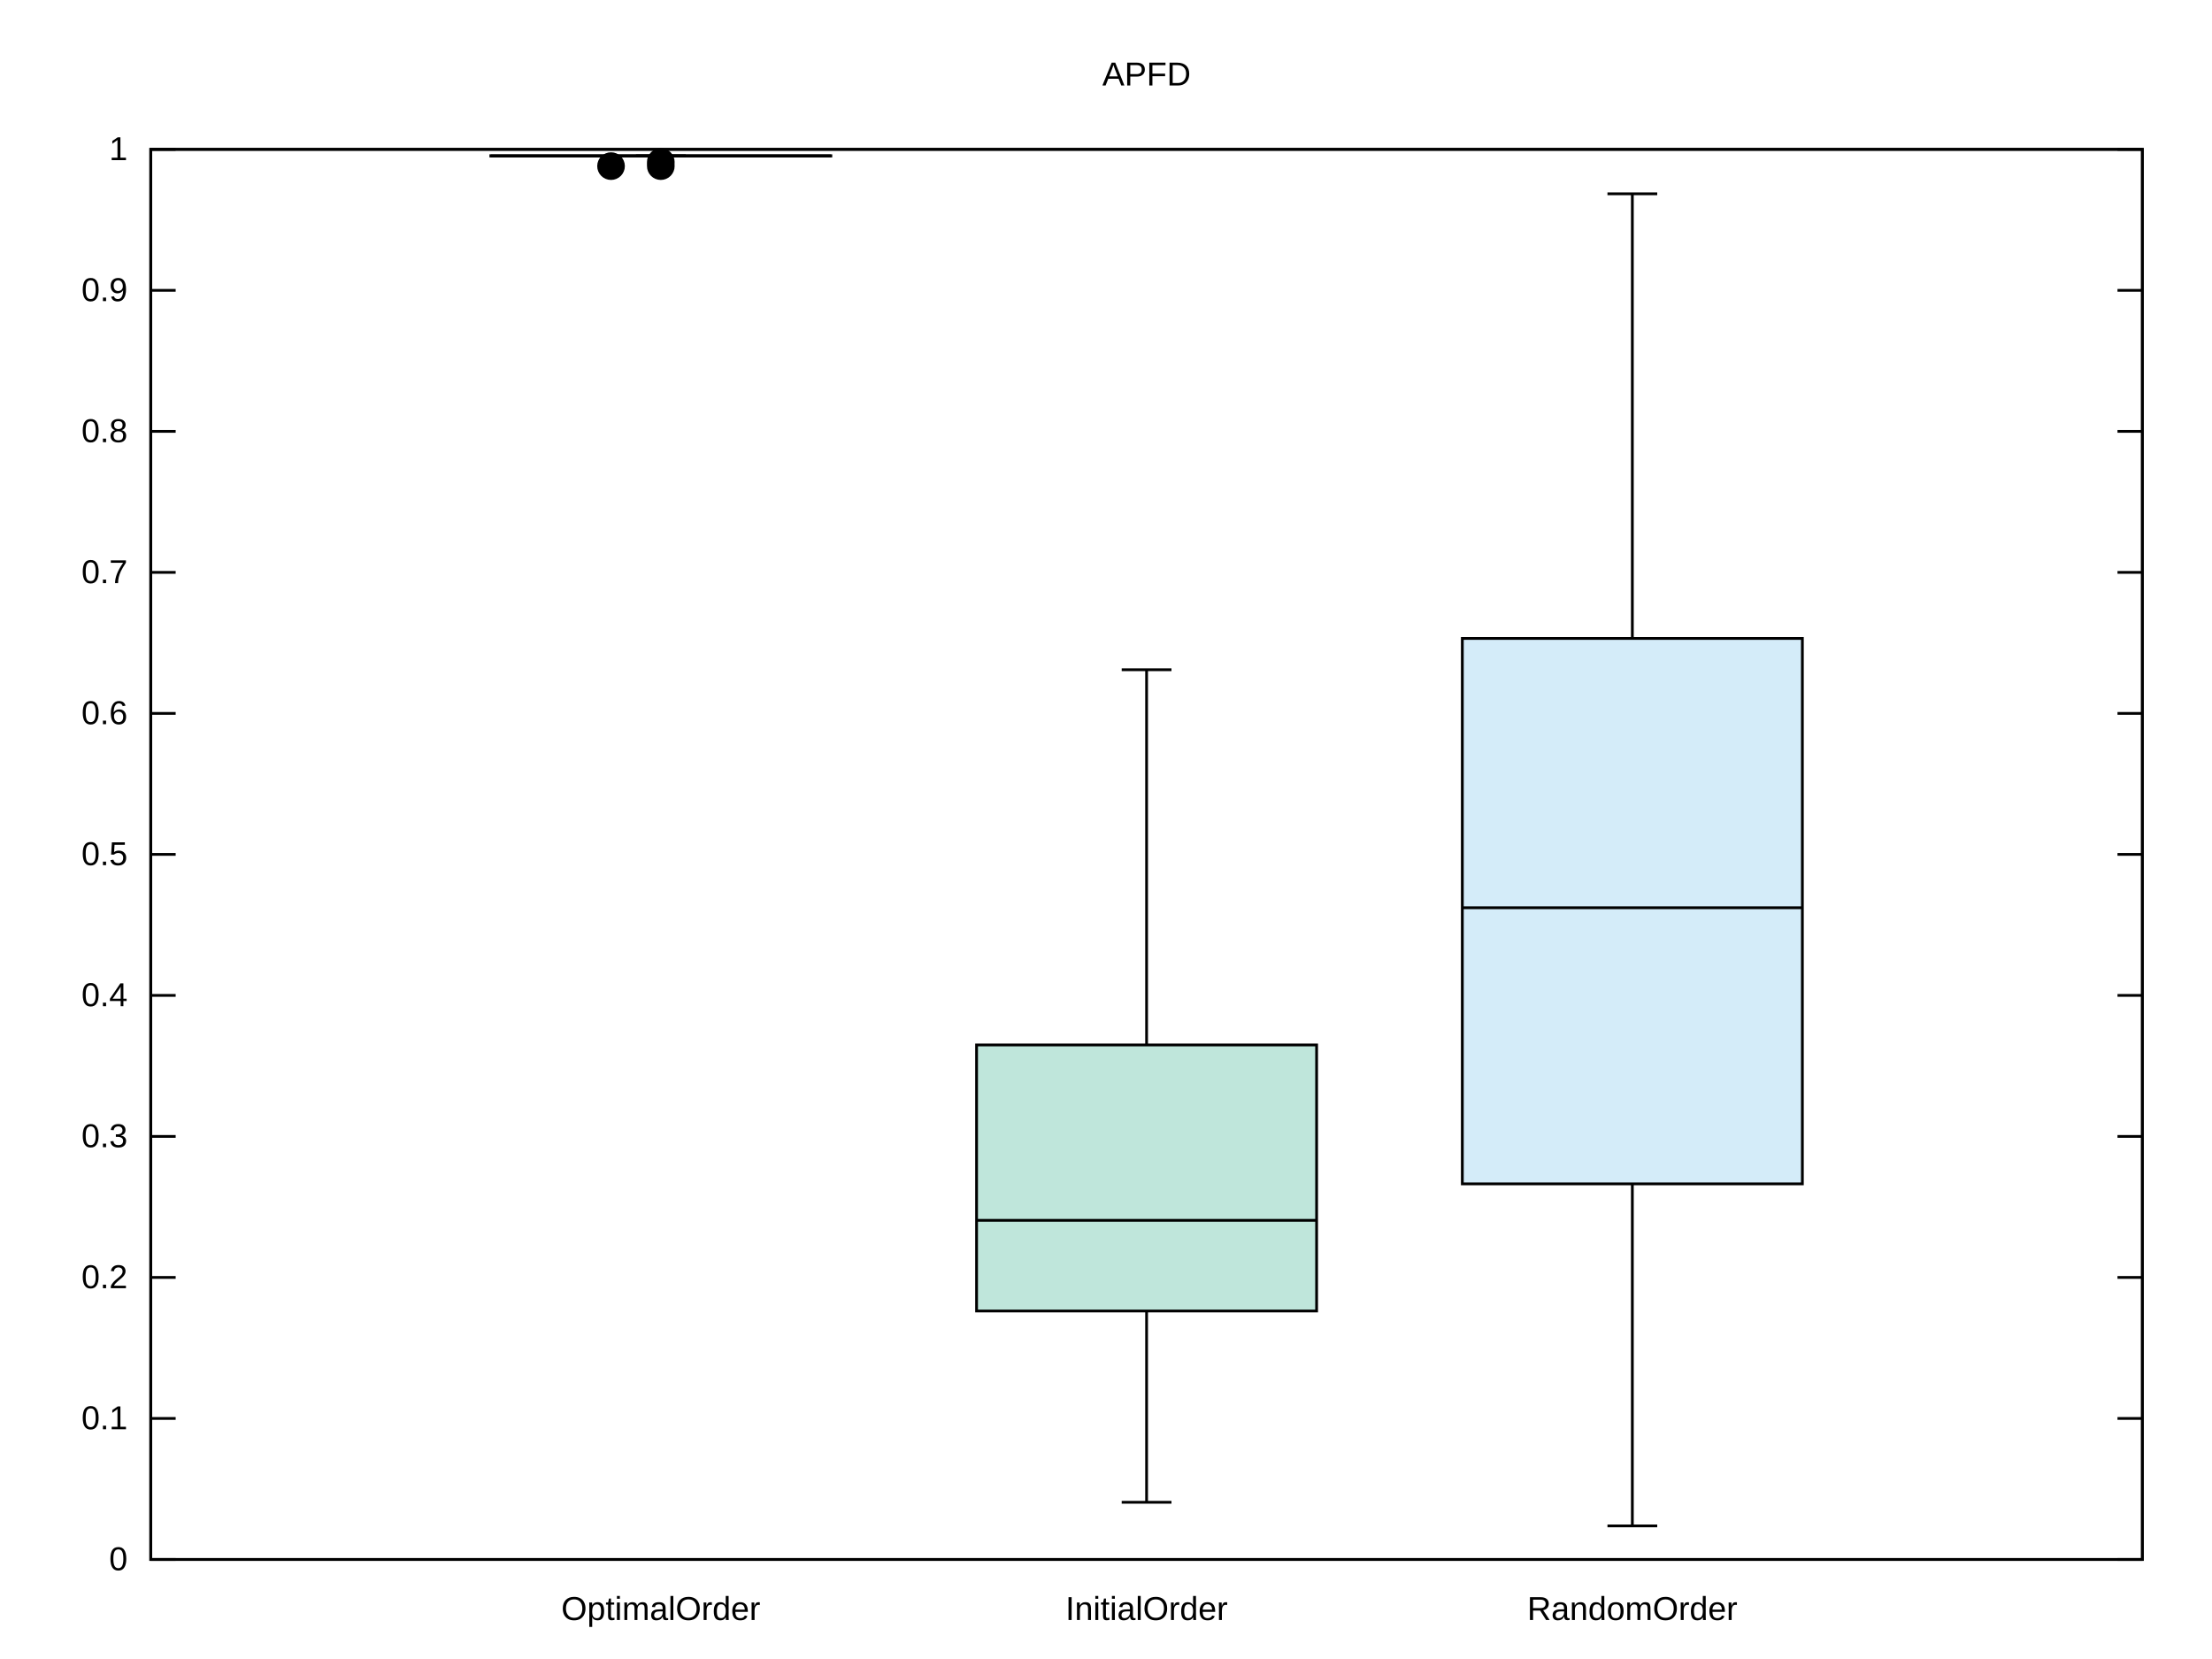
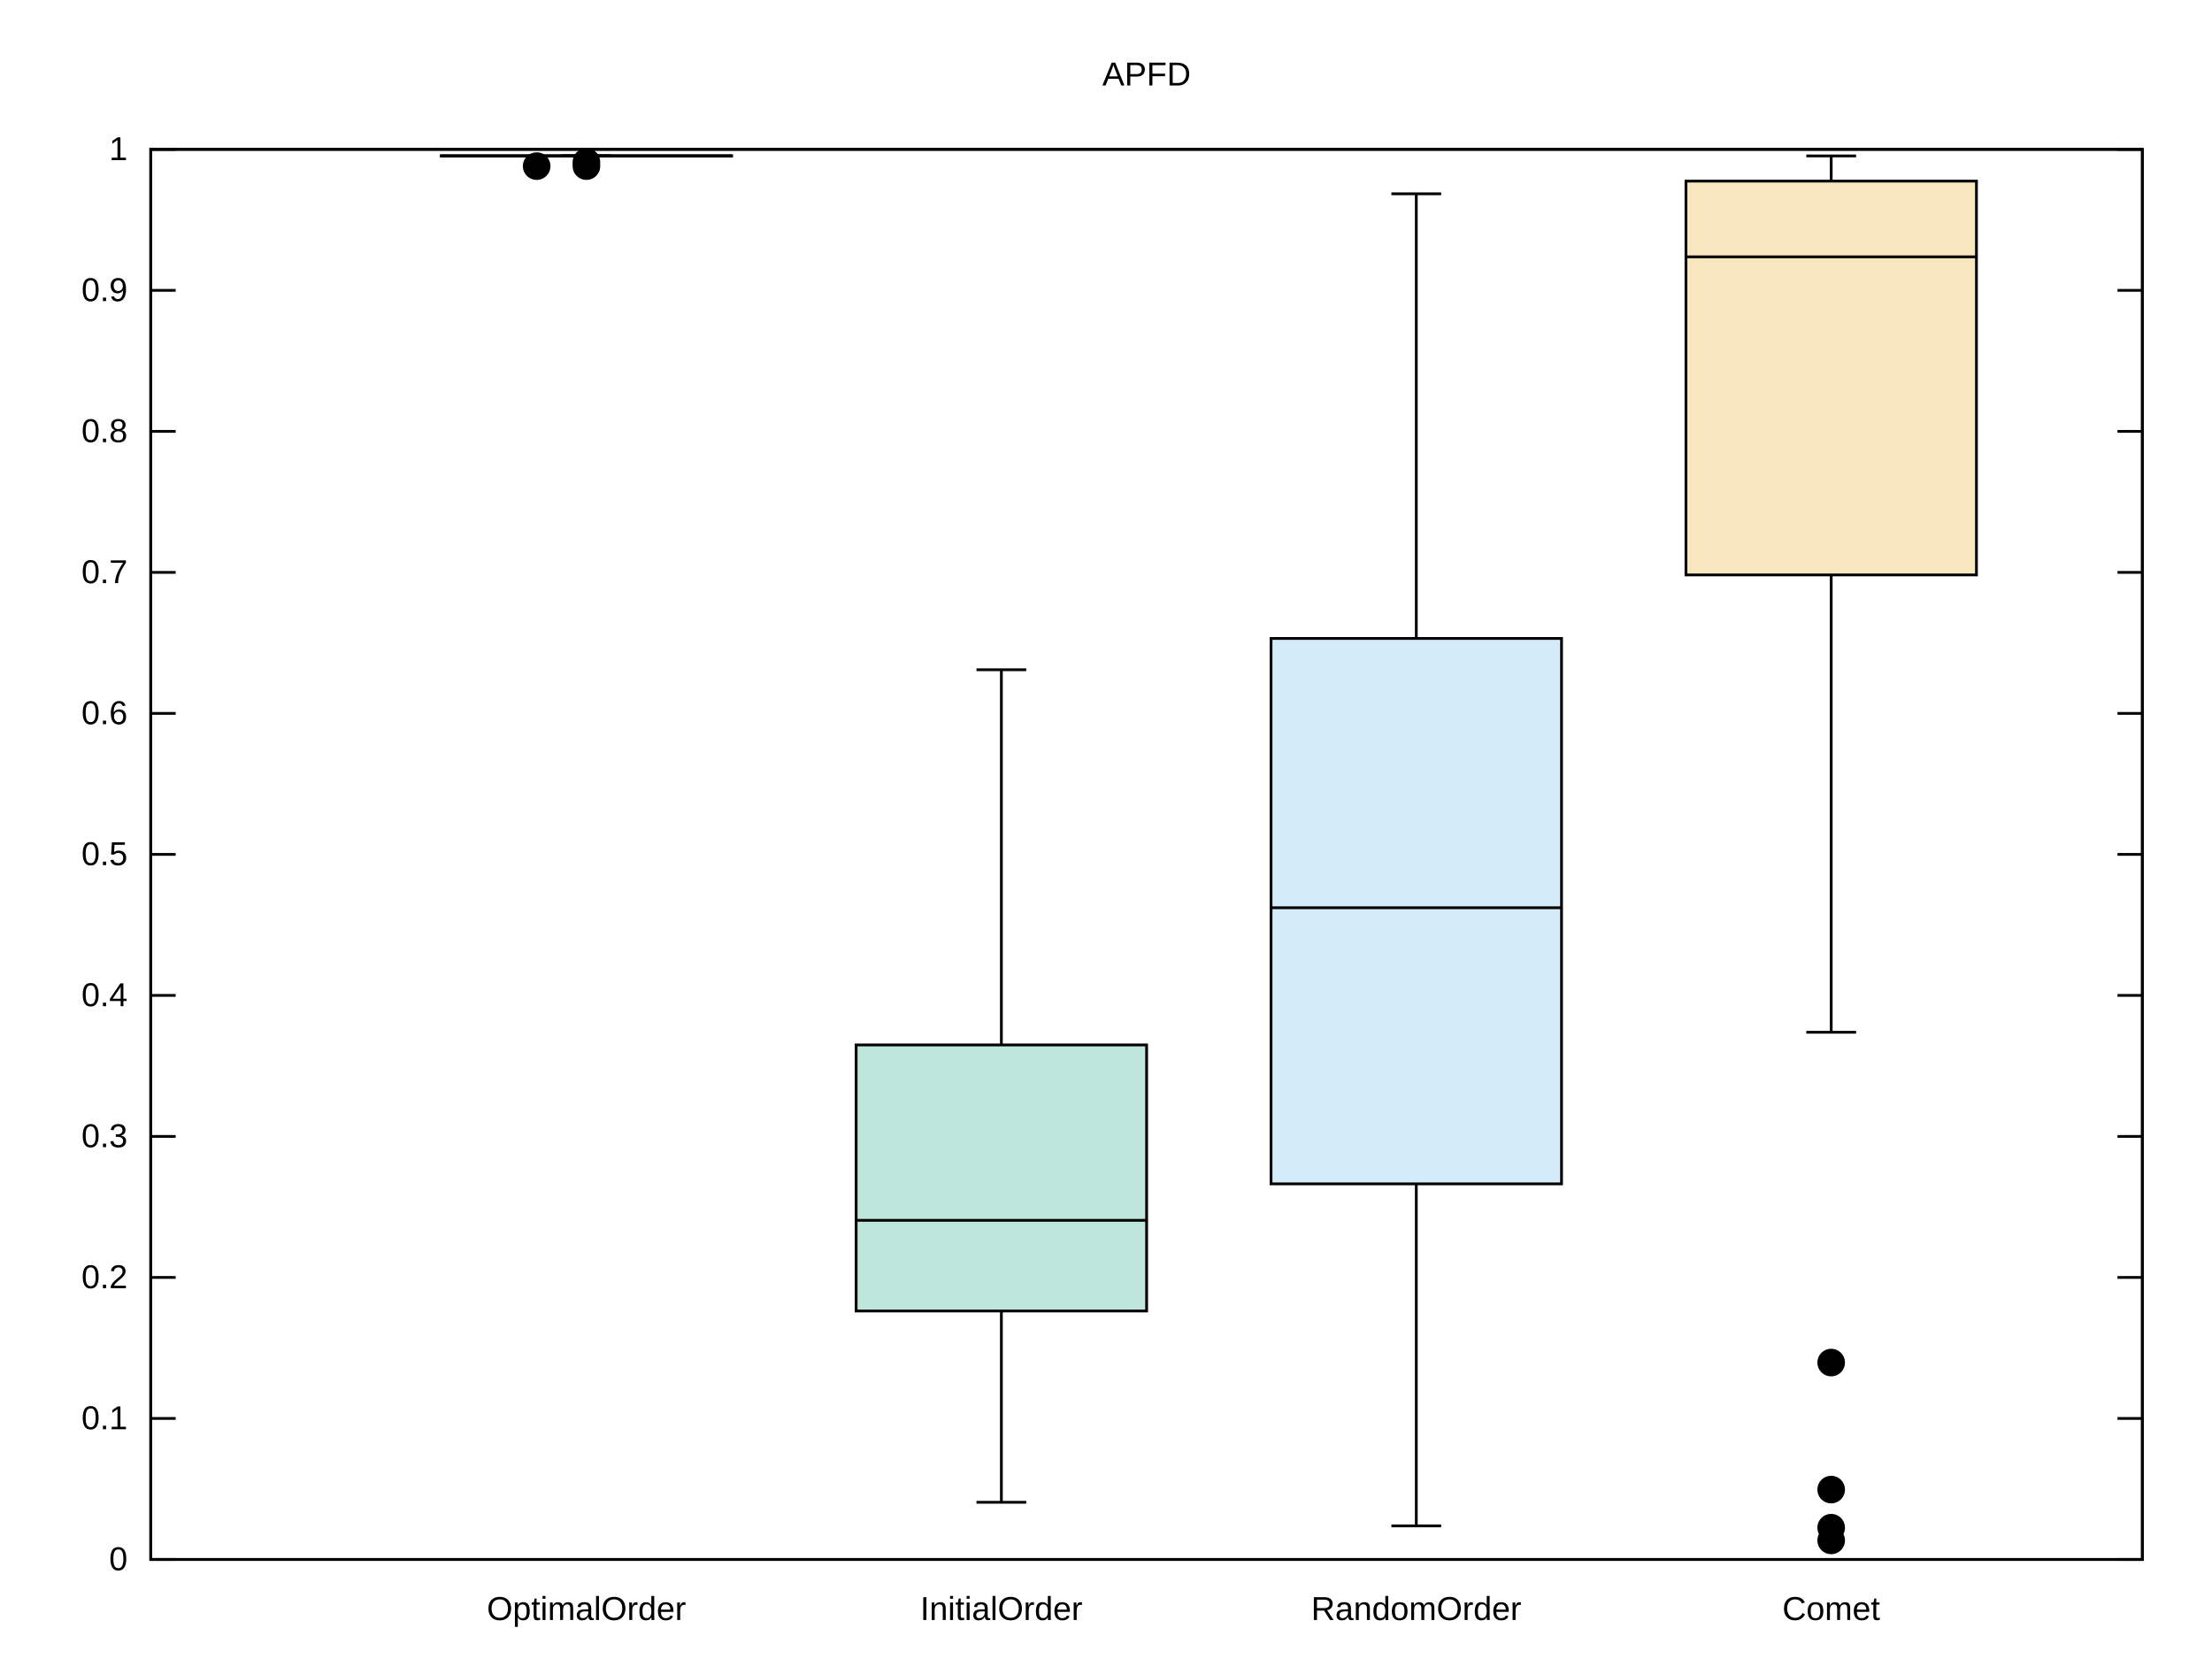
<svg xmlns="http://www.w3.org/2000/svg" xmlns:xlink="http://www.w3.org/1999/xlink" width="800" height="600" viewBox="0 0 800 600">
  <g id="gnuplot_canvas">
    <rect x="0" y="0" width="800" height="600" fill="none" />
    <defs>
      <circle id="gpDot" r="0.5" stroke-width="0.5" stroke="currentColor" />
      <path id="gpPt0" stroke-width="0.222" stroke="currentColor" d="M-1,0 h2 M0,-1 v2" />
      <path id="gpPt1" stroke-width="0.222" stroke="currentColor" d="M-1,-1 L1,1 M1,-1 L-1,1" />
      <path id="gpPt2" stroke-width="0.222" stroke="currentColor" d="M-1,0 L1,0 M0,-1 L0,1 M-1,-1 L1,1 M-1,1 L1,-1" />
      <rect id="gpPt3" stroke-width="0.222" stroke="currentColor" x="-1" y="-1" width="2" height="2" />
      <rect id="gpPt4" stroke-width="0.222" stroke="currentColor" fill="currentColor" x="-1" y="-1" width="2" height="2" />
      <circle id="gpPt5" stroke-width="0.222" stroke="currentColor" cx="0" cy="0" r="1" />
      <use xlink:href="#gpPt5" id="gpPt6" fill="currentColor" stroke="none" />
      <path id="gpPt7" stroke-width="0.222" stroke="currentColor" d="M0,-1.33 L-1.33,0.67 L1.33,0.67 z" />
      <use xlink:href="#gpPt7" id="gpPt8" fill="currentColor" stroke="none" />
      <use xlink:href="#gpPt7" id="gpPt9" stroke="currentColor" transform="rotate(180)" />
      <use xlink:href="#gpPt9" id="gpPt10" fill="currentColor" stroke="none" />
      <use xlink:href="#gpPt3" id="gpPt11" stroke="currentColor" transform="rotate(45)" />
      <use xlink:href="#gpPt11" id="gpPt12" fill="currentColor" stroke="none" />
      <path id="gpPt13" stroke-width="0.222" stroke="currentColor" d="M0,1.330 L1.265,0.411 L0.782,-1.067 L-0.782,-1.076 L-1.265,0.411 z" />
      <use xlink:href="#gpPt13" id="gpPt14" fill="currentColor" stroke="none" />
      <filter id="textbox" filterUnits="objectBoundingBox" x="0" y="0" height="1" width="1">
        <feFlood flood-color="white" flood-opacity="1" result="bgnd" />
        <feComposite in="SourceGraphic" in2="bgnd" operator="atop" />
      </filter>
      <filter id="greybox" filterUnits="objectBoundingBox" x="0" y="0" height="1" width="1">
        <feFlood flood-color="lightgrey" flood-opacity="1" result="grey" />
        <feComposite in="SourceGraphic" in2="grey" operator="atop" />
      </filter>
    </defs>
    <g fill="none" color="white" stroke="currentColor" stroke-width="1.00" stroke-linecap="butt" stroke-linejoin="miter">
</g>
    <g fill="none" color="black" stroke="currentColor" stroke-width="1.00" stroke-linecap="butt" stroke-linejoin="miter">
      <path stroke="black" d="M54.53,564.00 L63.53,564.00 M774.82,564.00 L765.82,564.00  " />
      <g transform="translate(46.14,567.90)" stroke="none" fill="black" font-family="Arial" font-size="12.00" text-anchor="end">
        <text>
          <tspan font-family="Arial"> 0</tspan>
        </text>
      </g>
    </g>
    <g fill="none" color="black" stroke="currentColor" stroke-width="1.00" stroke-linecap="butt" stroke-linejoin="miter">
      <path stroke="black" d="M54.53,513.00 L63.53,513.00 M774.82,513.00 L765.82,513.00  " />
      <g transform="translate(46.14,516.90)" stroke="none" fill="black" font-family="Arial" font-size="12.00" text-anchor="end">
        <text>
          <tspan font-family="Arial"> 0.1</tspan>
        </text>
      </g>
    </g>
    <g fill="none" color="black" stroke="currentColor" stroke-width="1.00" stroke-linecap="butt" stroke-linejoin="miter">
      <path stroke="black" d="M54.53,462.00 L63.53,462.00 M774.82,462.00 L765.82,462.00  " />
      <g transform="translate(46.14,465.90)" stroke="none" fill="black" font-family="Arial" font-size="12.00" text-anchor="end">
        <text>
          <tspan font-family="Arial"> 0.2</tspan>
        </text>
      </g>
    </g>
    <g fill="none" color="black" stroke="currentColor" stroke-width="1.00" stroke-linecap="butt" stroke-linejoin="miter">
      <path stroke="black" d="M54.53,411.00 L63.53,411.00 M774.82,411.00 L765.82,411.00  " />
      <g transform="translate(46.14,414.90)" stroke="none" fill="black" font-family="Arial" font-size="12.00" text-anchor="end">
        <text>
          <tspan font-family="Arial"> 0.3</tspan>
        </text>
      </g>
    </g>
    <g fill="none" color="black" stroke="currentColor" stroke-width="1.00" stroke-linecap="butt" stroke-linejoin="miter">
      <path stroke="black" d="M54.53,360.00 L63.53,360.00 M774.82,360.00 L765.82,360.00  " />
      <g transform="translate(46.14,363.90)" stroke="none" fill="black" font-family="Arial" font-size="12.00" text-anchor="end">
        <text>
          <tspan font-family="Arial"> 0.4</tspan>
        </text>
      </g>
    </g>
    <g fill="none" color="black" stroke="currentColor" stroke-width="1.00" stroke-linecap="butt" stroke-linejoin="miter">
      <path stroke="black" d="M54.53,309.00 L63.53,309.00 M774.82,309.00 L765.82,309.00  " />
      <g transform="translate(46.14,312.90)" stroke="none" fill="black" font-family="Arial" font-size="12.00" text-anchor="end">
        <text>
          <tspan font-family="Arial"> 0.5</tspan>
        </text>
      </g>
    </g>
    <g fill="none" color="black" stroke="currentColor" stroke-width="1.00" stroke-linecap="butt" stroke-linejoin="miter">
      <path stroke="black" d="M54.53,258.01 L63.53,258.01 M774.82,258.01 L765.82,258.01  " />
      <g transform="translate(46.14,261.91)" stroke="none" fill="black" font-family="Arial" font-size="12.00" text-anchor="end">
        <text>
          <tspan font-family="Arial"> 0.6</tspan>
        </text>
      </g>
    </g>
    <g fill="none" color="black" stroke="currentColor" stroke-width="1.00" stroke-linecap="butt" stroke-linejoin="miter">
      <path stroke="black" d="M54.53,207.01 L63.53,207.01 M774.82,207.01 L765.82,207.01  " />
      <g transform="translate(46.14,210.91)" stroke="none" fill="black" font-family="Arial" font-size="12.00" text-anchor="end">
        <text>
          <tspan font-family="Arial"> 0.7</tspan>
        </text>
      </g>
    </g>
    <g fill="none" color="black" stroke="currentColor" stroke-width="1.00" stroke-linecap="butt" stroke-linejoin="miter">
      <path stroke="black" d="M54.53,156.01 L63.53,156.01 M774.82,156.01 L765.82,156.01  " />
      <g transform="translate(46.14,159.91)" stroke="none" fill="black" font-family="Arial" font-size="12.00" text-anchor="end">
        <text>
          <tspan font-family="Arial"> 0.8</tspan>
        </text>
      </g>
    </g>
    <g fill="none" color="black" stroke="currentColor" stroke-width="1.00" stroke-linecap="butt" stroke-linejoin="miter">
      <path stroke="black" d="M54.53,105.01 L63.53,105.01 M774.82,105.01 L765.82,105.01  " />
      <g transform="translate(46.14,108.91)" stroke="none" fill="black" font-family="Arial" font-size="12.00" text-anchor="end">
        <text>
          <tspan font-family="Arial"> 0.9</tspan>
        </text>
      </g>
    </g>
    <g fill="none" color="black" stroke="currentColor" stroke-width="1.00" stroke-linecap="butt" stroke-linejoin="miter">
      <path stroke="black" d="M54.53,54.01 L63.53,54.01 M774.82,54.01 L765.82,54.01  " />
      <g transform="translate(46.14,57.91)" stroke="none" fill="black" font-family="Arial" font-size="12.00" text-anchor="end">
        <text>
          <tspan font-family="Arial"> 1</tspan>
        </text>
      </g>
    </g>
    <g fill="none" color="black" stroke="currentColor" stroke-width="1.00" stroke-linecap="butt" stroke-linejoin="miter">
-       <path stroke="black" d="M238.99,564.00  " />
-       <g transform="translate(238.99,585.90)" stroke="none" fill="black" font-family="Arial" font-size="12.00" text-anchor="middle">
+       <path stroke="black" d="M212.09,564.00  " />
+       <g transform="translate(212.09,585.90)" stroke="none" fill="black" font-family="Arial" font-size="12.00" text-anchor="middle">
        <text>
          <tspan font-family="Arial">OptimalOrder</tspan>
        </text>
      </g>
    </g>
    <g fill="none" color="black" stroke="currentColor" stroke-width="1.00" stroke-linecap="butt" stroke-linejoin="miter">
-       <path stroke="black" d="M414.68,564.00  " />
-       <g transform="translate(414.68,585.90)" stroke="none" fill="black" font-family="Arial" font-size="12.00" text-anchor="middle">
+       <path stroke="black" d="M362.15,564.00  " />
+       <g transform="translate(362.15,585.90)" stroke="none" fill="black" font-family="Arial" font-size="12.00" text-anchor="middle">
        <text>
          <tspan font-family="Arial">InitialOrder</tspan>
        </text>
      </g>
    </g>
    <g fill="none" color="black" stroke="currentColor" stroke-width="1.00" stroke-linecap="butt" stroke-linejoin="miter">
-       <path stroke="black" d="M590.36,564.00  " />
-       <g transform="translate(590.36,585.90)" stroke="none" fill="black" font-family="Arial" font-size="12.00" text-anchor="middle">
+       <path stroke="black" d="M512.21,564.00  " />
+       <g transform="translate(512.21,585.90)" stroke="none" fill="black" font-family="Arial" font-size="12.00" text-anchor="middle">
        <text>
          <tspan font-family="Arial">RandomOrder</tspan>
        </text>
      </g>
    </g>
    <g fill="none" color="black" stroke="currentColor" stroke-width="1.00" stroke-linecap="butt" stroke-linejoin="miter">
+       <path stroke="black" d="M662.27,564.00  " />
+       <g transform="translate(662.27,585.90)" stroke="none" fill="black" font-family="Arial" font-size="12.00" text-anchor="middle">
+         <text>
+           <tspan font-family="Arial">Comet</tspan>
+         </text>
+       </g>
+     </g>
+     <g fill="none" color="black" stroke="currentColor" stroke-width="1.00" stroke-linecap="butt" stroke-linejoin="miter">
</g>
    <g fill="none" color="black" stroke="currentColor" stroke-width="1.00" stroke-linecap="butt" stroke-linejoin="miter">
      <path stroke="black" d="M54.53,54.01 L54.53,564.00 L774.82,564.00 L774.82,54.01 L54.53,54.01 Z  " />
    </g>
    <g fill="none" color="black" stroke="currentColor" stroke-width="1.00" stroke-linecap="butt" stroke-linejoin="miter">
</g>
    <g id="gnuplot_plot_1">
      <g fill="none" color="black" stroke="currentColor" stroke-width="1.00" stroke-linecap="butt" stroke-linejoin="miter">
</g>
      <g fill="none" color="black" stroke="currentColor" stroke-width="1.00" stroke-linecap="butt" stroke-linejoin="miter">
        <g stroke="none" shape-rendering="crispEdges">
-           <polygon fill="rgb(148,   0, 211)" fill-opacity="0.25" points="177.51,56.44 300.49,56.44 300.49,56.31 177.51,56.31 " />
-         </g>
-         <path stroke="black" d="M177.51,56.44 L300.49,56.44 L300.49,56.31 L177.51,56.31 L177.51,56.44 Z  " />
-         <path stroke="black" d="M177.51,56.39 L300.49,56.39 M239.00,56.44 M239.00,56.31 L239.00,56.29 M230.00,56.29 L248.00,56.29 M230.00,56.44   L248.00,56.44  " />
-         <use xlink:href="#gpPt6" transform="translate(238.99,60.08) scale(4.50)" color="black" />
-         <use xlink:href="#gpPt6" transform="translate(220.99,60.08) scale(4.50)" color="black" />
-         <use xlink:href="#gpPt6" transform="translate(238.99,58.60) scale(4.50)" color="black" />
+           <polygon fill="rgb(148,   0, 211)" fill-opacity="0.25" points="159.57,56.44 264.61,56.44 264.61,56.31 159.57,56.31 " />
+         </g>
+         <path stroke="black" d="M159.57,56.44 L264.61,56.44 L264.61,56.31 L159.57,56.31 L159.57,56.44 Z  " />
+         <path stroke="black" d="M159.57,56.39 L264.61,56.39 M212.09,56.44 M212.09,56.31 L212.09,56.29 M203.09,56.29 L221.09,56.29 M203.09,56.44   L221.09,56.44  " />
+         <use xlink:href="#gpPt6" transform="translate(212.09,60.08) scale(4.50)" color="black" />
+         <use xlink:href="#gpPt6" transform="translate(194.09,60.08) scale(4.50)" color="black" />
+         <use xlink:href="#gpPt6" transform="translate(212.09,58.60) scale(4.50)" color="black" />
      </g>
    </g>
    <g id="gnuplot_plot_2">
      <g fill="none" color="black" stroke="currentColor" stroke-width="1.00" stroke-linecap="butt" stroke-linejoin="miter">
</g>
      <g fill="none" color="black" stroke="currentColor" stroke-width="1.00" stroke-linecap="butt" stroke-linejoin="miter">
        <g stroke="none" shape-rendering="crispEdges">
-           <polygon fill="rgb(  0, 158, 115)" fill-opacity="0.25" points="353.19,474.14 476.17,474.14 476.17,377.92 353.19,377.92 " />
-         </g>
-         <path stroke="black" d="M353.19,474.14 L476.17,474.14 L476.17,377.92 L353.19,377.92 L353.19,474.14 Z  " />
-         <path stroke="black" d="M353.19,441.35 L476.17,441.35 M414.68,543.32 L414.68,474.14 M414.68,377.92 L414.68,242.22 M405.68,242.22 L423.68,242.22   M405.68,543.32 L423.68,543.32  " />
+           <polygon fill="rgb(  0, 158, 115)" fill-opacity="0.25" points="309.63,474.14 414.69,474.14 414.69,377.92 309.63,377.92 " />
+         </g>
+         <path stroke="black" d="M309.63,474.14 L414.69,474.14 L414.69,377.92 L309.63,377.92 L309.63,474.14 Z  " />
+         <path stroke="black" d="M309.63,441.35 L414.69,441.35 M362.16,543.32 L362.16,474.14 M362.16,377.92 L362.16,242.22 M353.16,242.22 L371.16,242.22   M353.16,543.32 L371.16,543.32  " />
      </g>
    </g>
    <g id="gnuplot_plot_3">
      <g fill="none" color="black" stroke="currentColor" stroke-width="1.00" stroke-linecap="butt" stroke-linejoin="miter">
</g>
      <g fill="none" color="black" stroke="currentColor" stroke-width="1.00" stroke-linecap="butt" stroke-linejoin="miter">
        <g stroke="none" shape-rendering="crispEdges">
-           <polygon fill="rgb( 86, 180, 233)" fill-opacity="0.25" points="528.87,428.16 651.85,428.16 651.85,230.90 528.87,230.90 " />
-         </g>
-         <path stroke="black" d="M528.87,428.16 L651.85,428.16 L651.85,230.90 L528.87,230.90 L528.87,428.16 Z  " />
-         <path stroke="black" d="M528.87,328.30 L651.85,328.30 M590.36,551.86 L590.36,428.16 M590.36,230.90 L590.36,70.09 M581.36,70.09 L599.36,70.09   M581.36,551.86 L599.36,551.86  " />
+           <polygon fill="rgb( 86, 180, 233)" fill-opacity="0.25" points="459.69,428.16 564.75,428.16 564.75,230.90 459.69,230.90 " />
+         </g>
+         <path stroke="black" d="M459.69,428.16 L564.75,428.16 L564.75,230.90 L459.69,230.90 L459.69,428.16 Z  " />
+         <path stroke="black" d="M459.69,328.30 L564.75,328.30 M512.22,551.86 L512.22,428.16 M512.22,230.90 L512.22,70.09 M503.22,70.09 L521.22,70.09   M503.22,551.86 L521.22,551.86  " />
+       </g>
+     </g>
+     <g id="gnuplot_plot_4">
+       <g fill="none" color="black" stroke="currentColor" stroke-width="1.00" stroke-linecap="butt" stroke-linejoin="miter">
+ </g>
+       <g fill="none" color="black" stroke="currentColor" stroke-width="1.00" stroke-linecap="butt" stroke-linejoin="miter">
+         <g stroke="none" shape-rendering="crispEdges">
+           <polygon fill="rgb(230, 159,   0)" fill-opacity="0.25" points="609.75,207.93 714.81,207.93 714.81,65.50 609.75,65.50 " />
+         </g>
+         <path stroke="black" d="M609.75,207.93 L714.81,207.93 L714.81,65.50 L609.75,65.50 L609.75,207.93 Z  " />
+         <path stroke="black" d="M609.75,92.89 L714.81,92.89 M662.28,373.33 L662.28,207.93 M662.28,65.50 L662.28,56.39 M653.28,56.39 L671.28,56.39   M653.28,373.33 L671.28,373.33  " />
+         <use xlink:href="#gpPt6" transform="translate(662.27,557.11) scale(4.50)" color="black" />
+         <use xlink:href="#gpPt6" transform="translate(662.27,552.51) scale(4.50)" color="black" />
+         <use xlink:href="#gpPt6" transform="translate(662.27,538.73) scale(4.50)" color="black" />
+         <use xlink:href="#gpPt6" transform="translate(662.27,492.79) scale(4.50)" color="black" />
      </g>
    </g>
    <g fill="none" color="white" stroke="black" stroke-width="2.00" stroke-linecap="butt" stroke-linejoin="miter">
</g>
    <g fill="none" color="black" stroke="currentColor" stroke-width="2.00" stroke-linecap="butt" stroke-linejoin="miter">
</g>
    <g fill="none" color="black" stroke="black" stroke-width="1.00" stroke-linecap="butt" stroke-linejoin="miter">
</g>
    <g fill="none" color="black" stroke="currentColor" stroke-width="1.00" stroke-linecap="butt" stroke-linejoin="miter">
      <path stroke="black" d="M54.53,54.01 L54.53,564.00 L774.82,564.00 L774.82,54.01 L54.53,54.01 Z  " />
    </g>
    <g fill="none" color="black" stroke="currentColor" stroke-width="1.00" stroke-linecap="butt" stroke-linejoin="miter">
      <g transform="translate(414.67,30.91)" stroke="none" fill="black" font-family="Arial" font-size="12.00" text-anchor="middle">
        <text>
          <tspan font-family="Arial">APFD</tspan>
        </text>
      </g>
    </g>
    <g fill="none" color="black" stroke="currentColor" stroke-width="1.00" stroke-linecap="butt" stroke-linejoin="miter">
</g>
  </g>
</svg>
